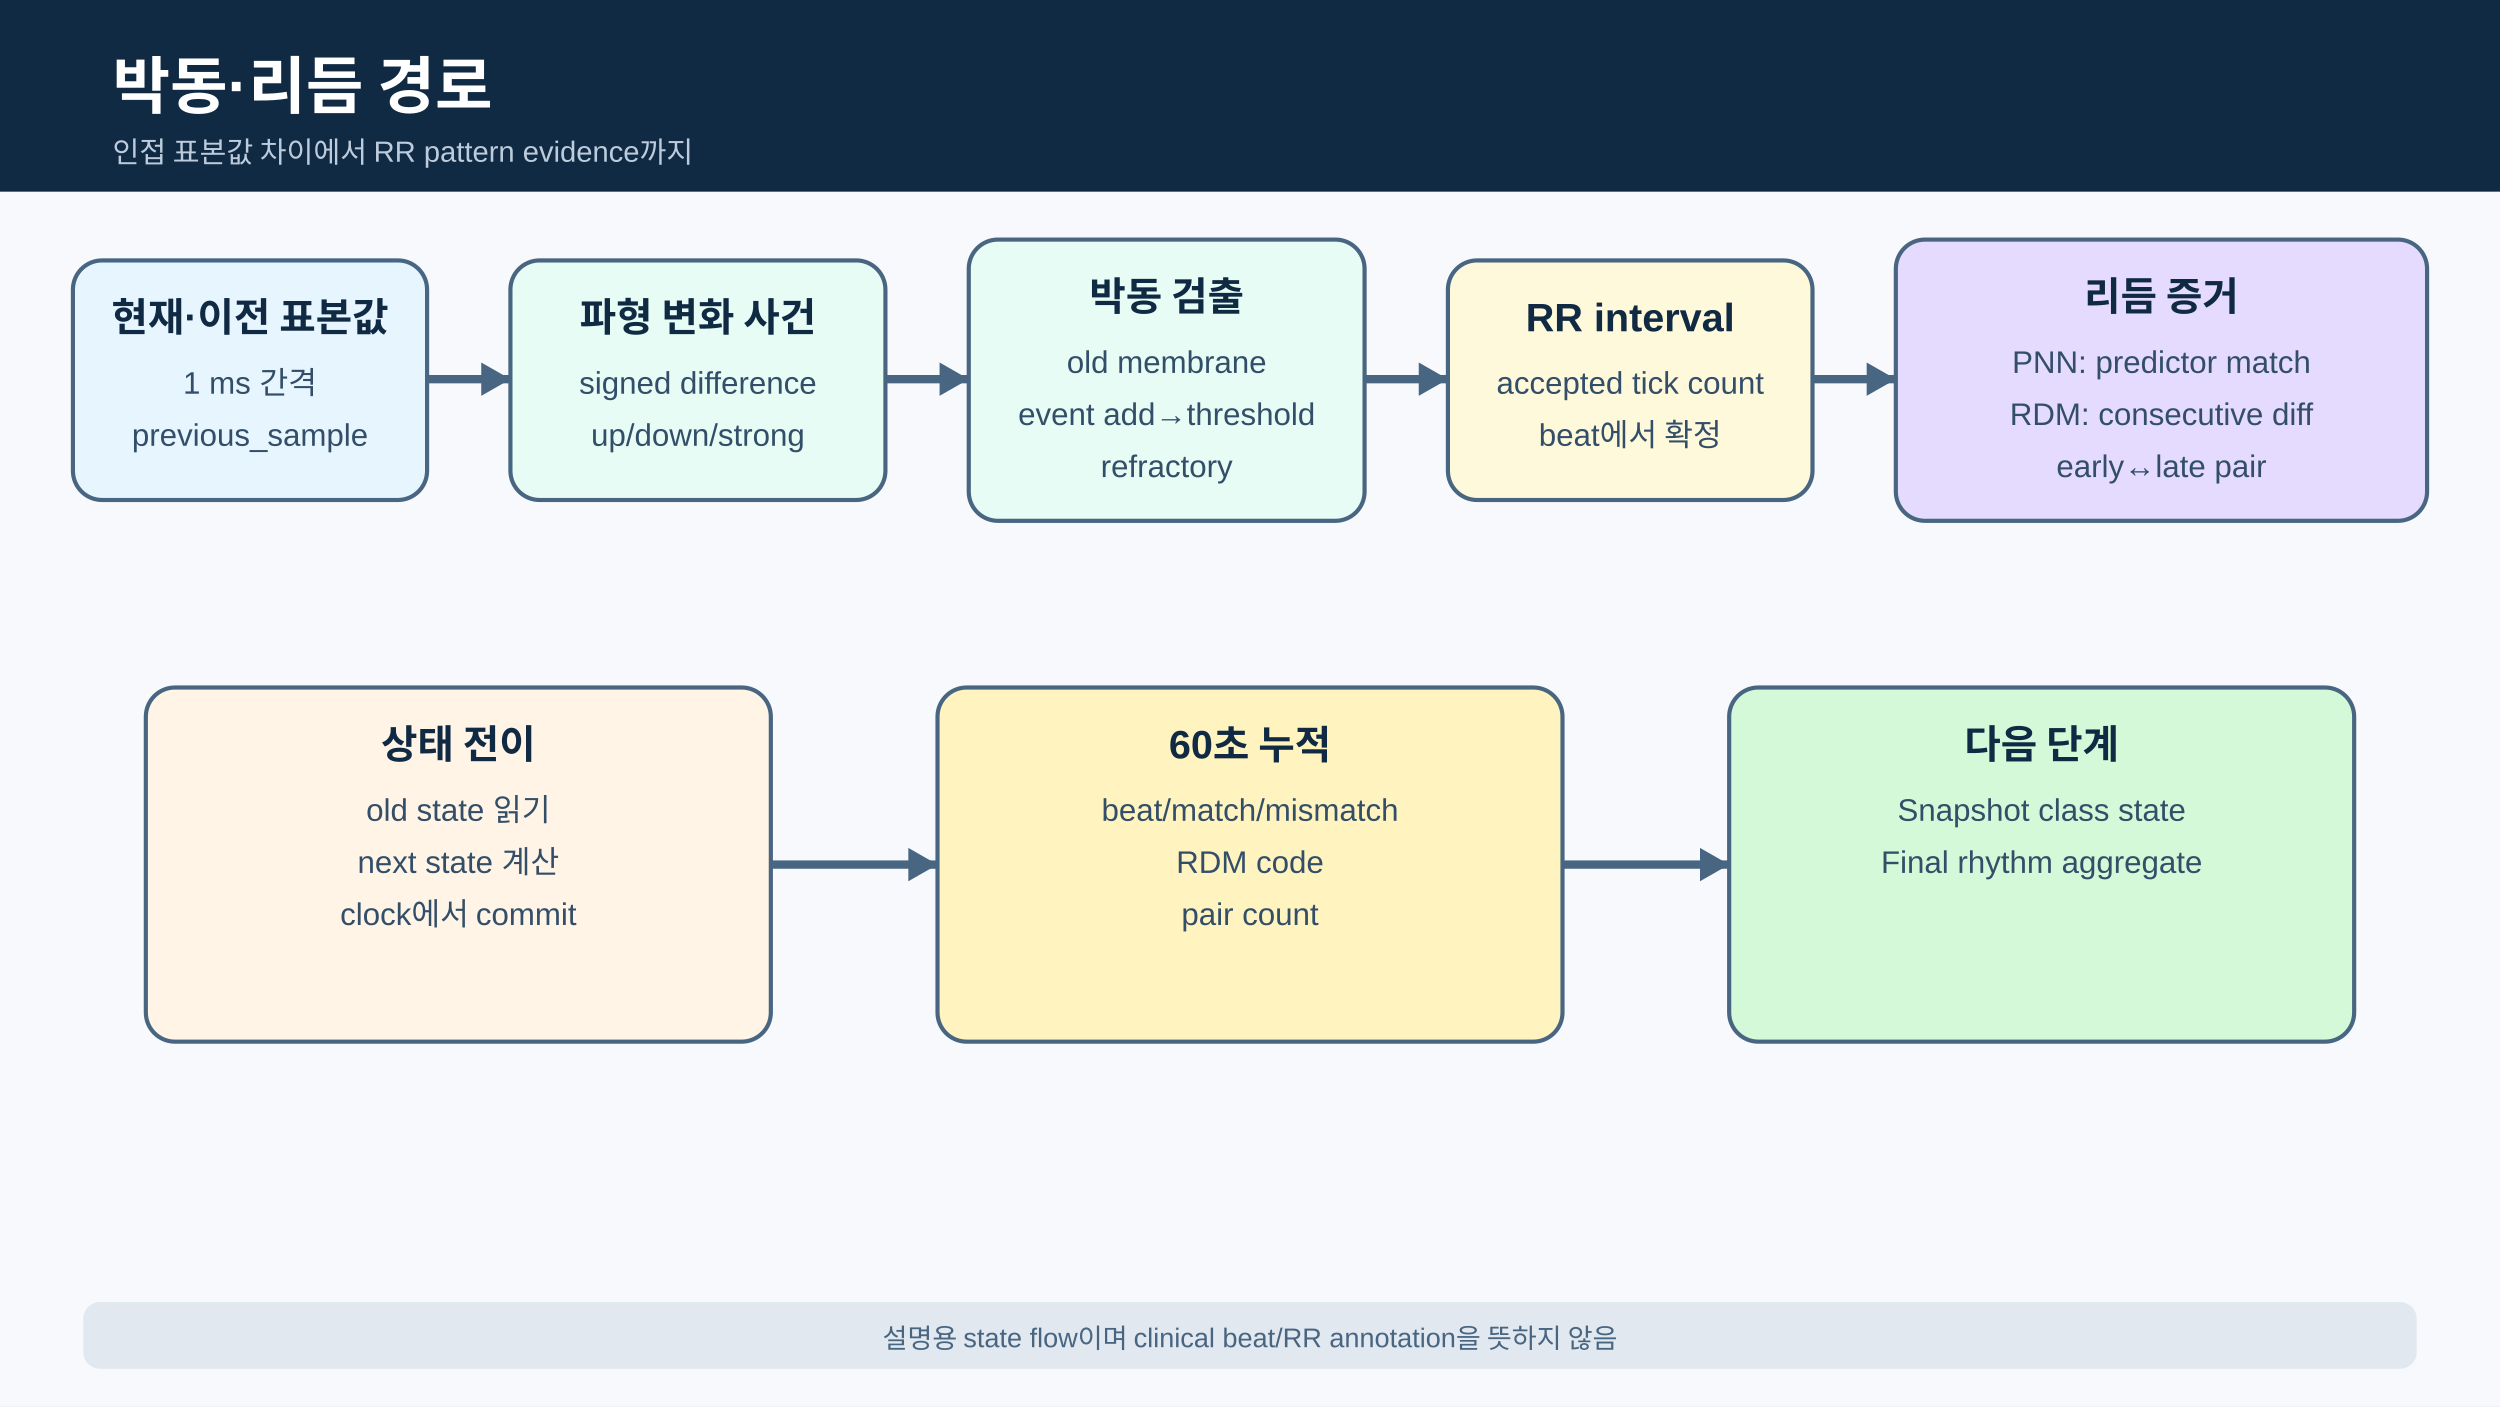
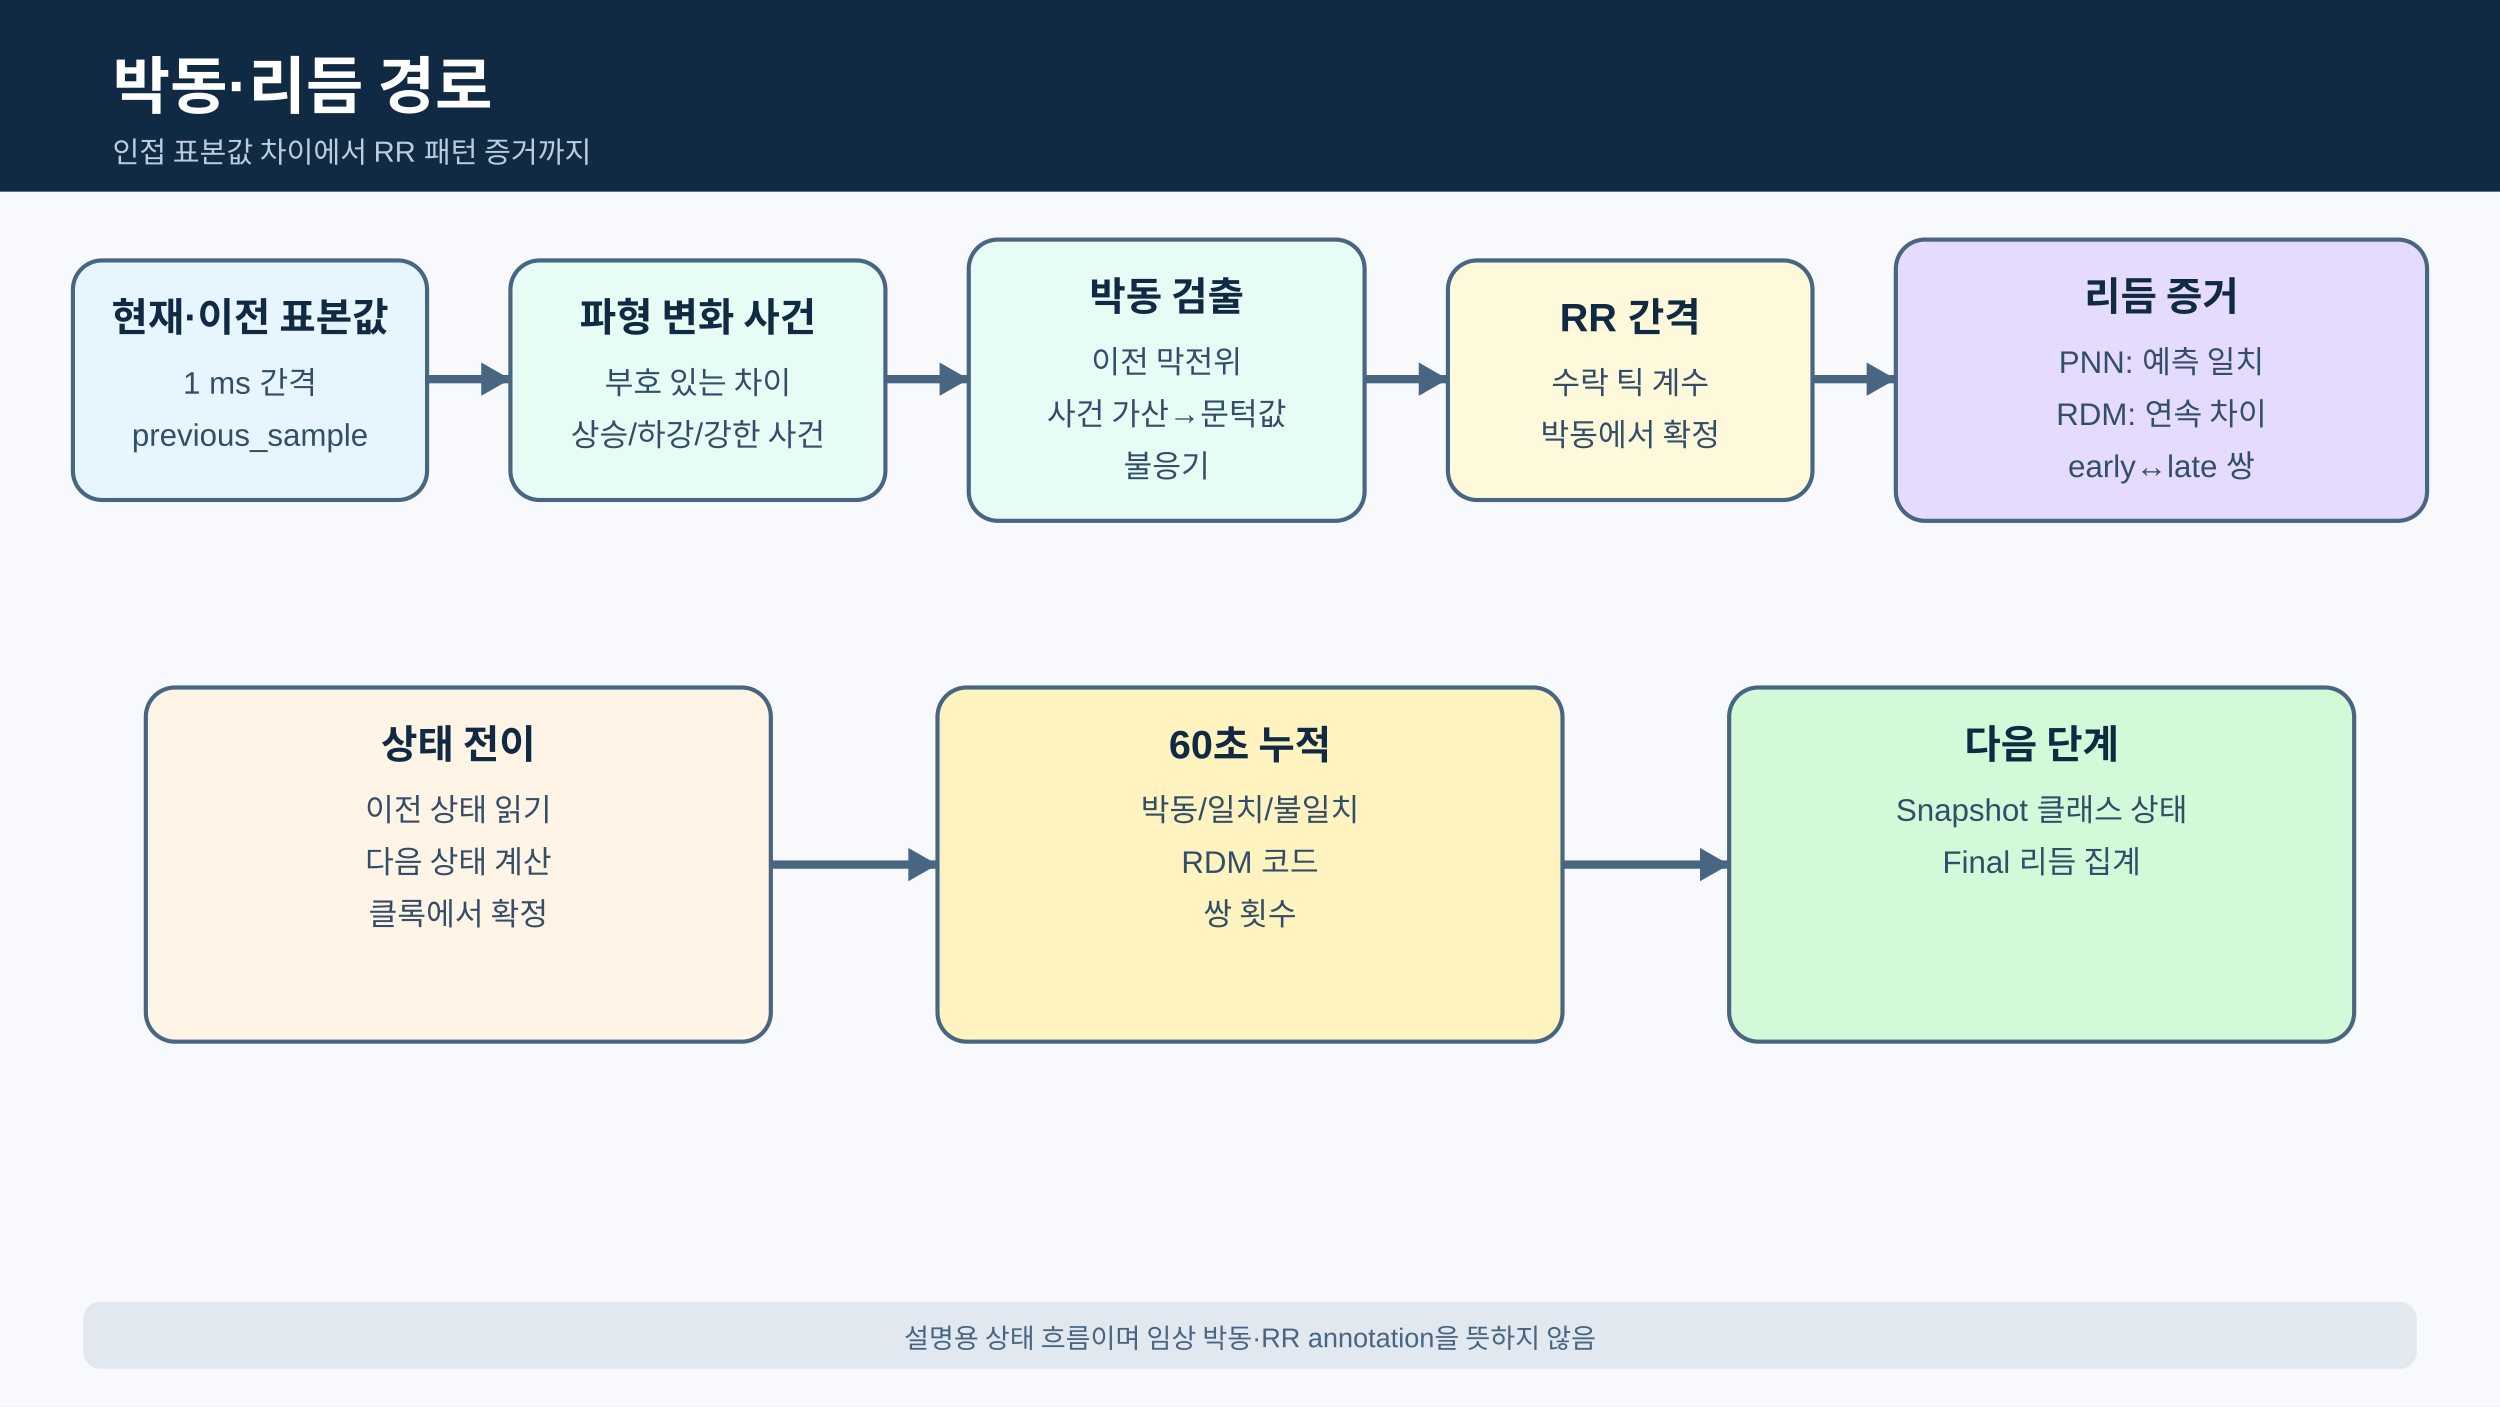
<svg xmlns="http://www.w3.org/2000/svg" width="1200" height="675" viewBox="0 0 1200 675">
  <rect width="1200" height="675" fill="#f7f9fc" />
  <rect x="0" y="0" width="1200" height="92" fill="#102a43" />
  <text x="54" y="52" font-family="Arial, Noto Sans KR, sans-serif" font-size="30" font-weight="700" fill="white">박동·리듬 경로</text>
-   <text x="54" y="78" font-family="Arial, Noto Sans KR, sans-serif" font-size="14" fill="#bcccdc">인접 표본값 차이에서 RR pattern evidence까지</text>
+   <text x="54" y="78" font-family="Arial, Noto Sans KR, sans-serif" font-size="14" fill="#bcccdc">인접 표본값 차이에서 RR 패턴 증거까지</text>
  <rect x="35" y="125" width="170" height="115" rx="14" fill="#e7f5ff" stroke="#486581" stroke-width="2" />
  <text x="120.0" y="159" text-anchor="middle" font-family="Arial, Noto Sans KR, sans-serif" font-size="19" font-weight="700" fill="#102a43">현재·이전 표본값</text>
  <text x="120.0" y="189" text-anchor="middle" font-family="Arial, Noto Sans KR, sans-serif" font-size="15" font-weight="400" fill="#334e68">1 ms 간격</text>
  <text x="120.0" y="214" text-anchor="middle" font-family="Arial, Noto Sans KR, sans-serif" font-size="15" font-weight="400" fill="#334e68">previous_sample</text>
  <rect x="245" y="125" width="180" height="115" rx="14" fill="#e6fcf5" stroke="#486581" stroke-width="2" />
  <text x="335.0" y="159" text-anchor="middle" font-family="Arial, Noto Sans KR, sans-serif" font-size="19" font-weight="700" fill="#102a43">파형 변화 사건</text>
-   <text x="335.0" y="189" text-anchor="middle" font-family="Arial, Noto Sans KR, sans-serif" font-size="15" font-weight="400" fill="#334e68">signed difference</text>
-   <text x="335.0" y="214" text-anchor="middle" font-family="Arial, Noto Sans KR, sans-serif" font-size="15" font-weight="400" fill="#334e68">up/down/strong</text>
+   <text x="335.0" y="189" text-anchor="middle" font-family="Arial, Noto Sans KR, sans-serif" font-size="15" font-weight="400" fill="#334e68">부호 있는 차이</text>
+   <text x="335.0" y="214" text-anchor="middle" font-family="Arial, Noto Sans KR, sans-serif" font-size="15" font-weight="400" fill="#334e68">상승/하강/강한 사건</text>
  <rect x="465" y="115" width="190" height="135" rx="14" fill="#e6fcf5" stroke="#486581" stroke-width="2" />
  <text x="560.0" y="149" text-anchor="middle" font-family="Arial, Noto Sans KR, sans-serif" font-size="19" font-weight="700" fill="#102a43">박동 검출</text>
-   <text x="560.0" y="179" text-anchor="middle" font-family="Arial, Noto Sans KR, sans-serif" font-size="15" font-weight="400" fill="#334e68">old membrane</text>
-   <text x="560.0" y="204" text-anchor="middle" font-family="Arial, Noto Sans KR, sans-serif" font-size="15" font-weight="400" fill="#334e68">event add→threshold</text>
-   <text x="560.0" y="229" text-anchor="middle" font-family="Arial, Noto Sans KR, sans-serif" font-size="15" font-weight="400" fill="#334e68">refractory</text>
+   <text x="560.0" y="179" text-anchor="middle" font-family="Arial, Noto Sans KR, sans-serif" font-size="15" font-weight="400" fill="#334e68">이전 막전위</text>
+   <text x="560.0" y="204" text-anchor="middle" font-family="Arial, Noto Sans KR, sans-serif" font-size="15" font-weight="400" fill="#334e68">사건 가산→문턱값</text>
+   <text x="560.0" y="229" text-anchor="middle" font-family="Arial, Noto Sans KR, sans-serif" font-size="15" font-weight="400" fill="#334e68">불응기</text>
  <rect x="695" y="125" width="175" height="115" rx="14" fill="#fff9db" stroke="#486581" stroke-width="2" />
-   <text x="782.5" y="159" text-anchor="middle" font-family="Arial, Noto Sans KR, sans-serif" font-size="19" font-weight="700" fill="#102a43">RR interval</text>
-   <text x="782.5" y="189" text-anchor="middle" font-family="Arial, Noto Sans KR, sans-serif" font-size="15" font-weight="400" fill="#334e68">accepted tick count</text>
-   <text x="782.5" y="214" text-anchor="middle" font-family="Arial, Noto Sans KR, sans-serif" font-size="15" font-weight="400" fill="#334e68">beat에서 확정</text>
+   <text x="782.5" y="159" text-anchor="middle" font-family="Arial, Noto Sans KR, sans-serif" font-size="19" font-weight="700" fill="#102a43">RR 간격</text>
+   <text x="782.5" y="189" text-anchor="middle" font-family="Arial, Noto Sans KR, sans-serif" font-size="15" font-weight="400" fill="#334e68">수락 틱 계수</text>
+   <text x="782.5" y="214" text-anchor="middle" font-family="Arial, Noto Sans KR, sans-serif" font-size="15" font-weight="400" fill="#334e68">박동에서 확정</text>
  <rect x="910" y="115" width="255" height="135" rx="14" fill="#e5dbff" stroke="#486581" stroke-width="2" />
  <text x="1037.5" y="149" text-anchor="middle" font-family="Arial, Noto Sans KR, sans-serif" font-size="19" font-weight="700" fill="#102a43">리듬 증거</text>
-   <text x="1037.5" y="179" text-anchor="middle" font-family="Arial, Noto Sans KR, sans-serif" font-size="15" font-weight="400" fill="#334e68">PNN: predictor match</text>
-   <text x="1037.5" y="204" text-anchor="middle" font-family="Arial, Noto Sans KR, sans-serif" font-size="15" font-weight="400" fill="#334e68">RDM: consecutive diff</text>
-   <text x="1037.5" y="229" text-anchor="middle" font-family="Arial, Noto Sans KR, sans-serif" font-size="15" font-weight="400" fill="#334e68">early↔late pair</text>
+   <text x="1037.5" y="179" text-anchor="middle" font-family="Arial, Noto Sans KR, sans-serif" font-size="15" font-weight="400" fill="#334e68">PNN: 예측 일치</text>
+   <text x="1037.5" y="204" text-anchor="middle" font-family="Arial, Noto Sans KR, sans-serif" font-size="15" font-weight="400" fill="#334e68">RDM: 연속 차이</text>
+   <text x="1037.5" y="229" text-anchor="middle" font-family="Arial, Noto Sans KR, sans-serif" font-size="15" font-weight="400" fill="#334e68">early↔late 쌍</text>
  <line x1="205" y1="182" x2="245" y2="182" stroke="#486581" stroke-width="4" />
  <polygon points="245,182 231,174 231,190" fill="#486581" />
  <line x1="425" y1="182" x2="465" y2="182" stroke="#486581" stroke-width="4" />
  <polygon points="465,182 451,174 451,190" fill="#486581" />
  <line x1="655" y1="182" x2="695" y2="182" stroke="#486581" stroke-width="4" />
  <polygon points="695,182 681,174 681,190" fill="#486581" />
  <line x1="870" y1="182" x2="910" y2="182" stroke="#486581" stroke-width="4" />
  <polygon points="910,182 896,174 896,190" fill="#486581" />
  <rect x="70" y="330" width="300" height="170" rx="14" fill="#fff4e6" stroke="#486581" stroke-width="2" />
  <text x="220.0" y="364" text-anchor="middle" font-family="Arial, Noto Sans KR, sans-serif" font-size="19" font-weight="700" fill="#102a43">상태 전이</text>
-   <text x="220.0" y="394" text-anchor="middle" font-family="Arial, Noto Sans KR, sans-serif" font-size="15" font-weight="400" fill="#334e68">old state 읽기</text>
-   <text x="220.0" y="419" text-anchor="middle" font-family="Arial, Noto Sans KR, sans-serif" font-size="15" font-weight="400" fill="#334e68">next state 계산</text>
-   <text x="220.0" y="444" text-anchor="middle" font-family="Arial, Noto Sans KR, sans-serif" font-size="15" font-weight="400" fill="#334e68">clock에서 commit</text>
+   <text x="220.0" y="394" text-anchor="middle" font-family="Arial, Noto Sans KR, sans-serif" font-size="15" font-weight="400" fill="#334e68">이전 상태 읽기</text>
+   <text x="220.0" y="419" text-anchor="middle" font-family="Arial, Noto Sans KR, sans-serif" font-size="15" font-weight="400" fill="#334e68">다음 상태 계산</text>
+   <text x="220.0" y="444" text-anchor="middle" font-family="Arial, Noto Sans KR, sans-serif" font-size="15" font-weight="400" fill="#334e68">클록에서 확정</text>
  <rect x="450" y="330" width="300" height="170" rx="14" fill="#fff3bf" stroke="#486581" stroke-width="2" />
  <text x="600.0" y="364" text-anchor="middle" font-family="Arial, Noto Sans KR, sans-serif" font-size="19" font-weight="700" fill="#102a43">60초 누적</text>
-   <text x="600.0" y="394" text-anchor="middle" font-family="Arial, Noto Sans KR, sans-serif" font-size="15" font-weight="400" fill="#334e68">beat/match/mismatch</text>
-   <text x="600.0" y="419" text-anchor="middle" font-family="Arial, Noto Sans KR, sans-serif" font-size="15" font-weight="400" fill="#334e68">RDM code</text>
-   <text x="600.0" y="444" text-anchor="middle" font-family="Arial, Noto Sans KR, sans-serif" font-size="15" font-weight="400" fill="#334e68">pair count</text>
+   <text x="600.0" y="394" text-anchor="middle" font-family="Arial, Noto Sans KR, sans-serif" font-size="15" font-weight="400" fill="#334e68">박동/일치/불일치</text>
+   <text x="600.0" y="419" text-anchor="middle" font-family="Arial, Noto Sans KR, sans-serif" font-size="15" font-weight="400" fill="#334e68">RDM 코드</text>
+   <text x="600.0" y="444" text-anchor="middle" font-family="Arial, Noto Sans KR, sans-serif" font-size="15" font-weight="400" fill="#334e68">쌍 횟수</text>
  <rect x="830" y="330" width="300" height="170" rx="14" fill="#d3f9d8" stroke="#486581" stroke-width="2" />
  <text x="980.0" y="364" text-anchor="middle" font-family="Arial, Noto Sans KR, sans-serif" font-size="19" font-weight="700" fill="#102a43">다음 단계</text>
-   <text x="980.0" y="394" text-anchor="middle" font-family="Arial, Noto Sans KR, sans-serif" font-size="15" font-weight="400" fill="#334e68">Snapshot class state</text>
-   <text x="980.0" y="419" text-anchor="middle" font-family="Arial, Noto Sans KR, sans-serif" font-size="15" font-weight="400" fill="#334e68">Final rhythm aggregate</text>
+   <text x="980.0" y="394" text-anchor="middle" font-family="Arial, Noto Sans KR, sans-serif" font-size="15" font-weight="400" fill="#334e68">Snapshot 클래스 상태</text>
+   <text x="980.0" y="419" text-anchor="middle" font-family="Arial, Noto Sans KR, sans-serif" font-size="15" font-weight="400" fill="#334e68">Final 리듬 집계</text>
  <line x1="370" y1="415" x2="450" y2="415" stroke="#486581" stroke-width="4" />
  <polygon points="450,415 436,407 436,423" fill="#486581" />
  <line x1="750" y1="415" x2="830" y2="415" stroke="#486581" stroke-width="4" />
  <polygon points="830,415 816,407 816,423" fill="#486581" />
  <rect x="40" y="625" width="1120" height="32" rx="8" fill="#e1e8f0" />
-   <text x="600" y="647" text-anchor="middle" font-family="Arial, Noto Sans KR, sans-serif" font-size="13" font-weight="400" fill="#486581">설명용 state flow이며 clinical beat/RR annotation을 뜻하지 않음</text>
+   <text x="600" y="647" text-anchor="middle" font-family="Arial, Noto Sans KR, sans-serif" font-size="13" font-weight="400" fill="#486581">설명용 상태 흐름이며 임상 박동·RR annotation을 뜻하지 않음</text>
</svg>
